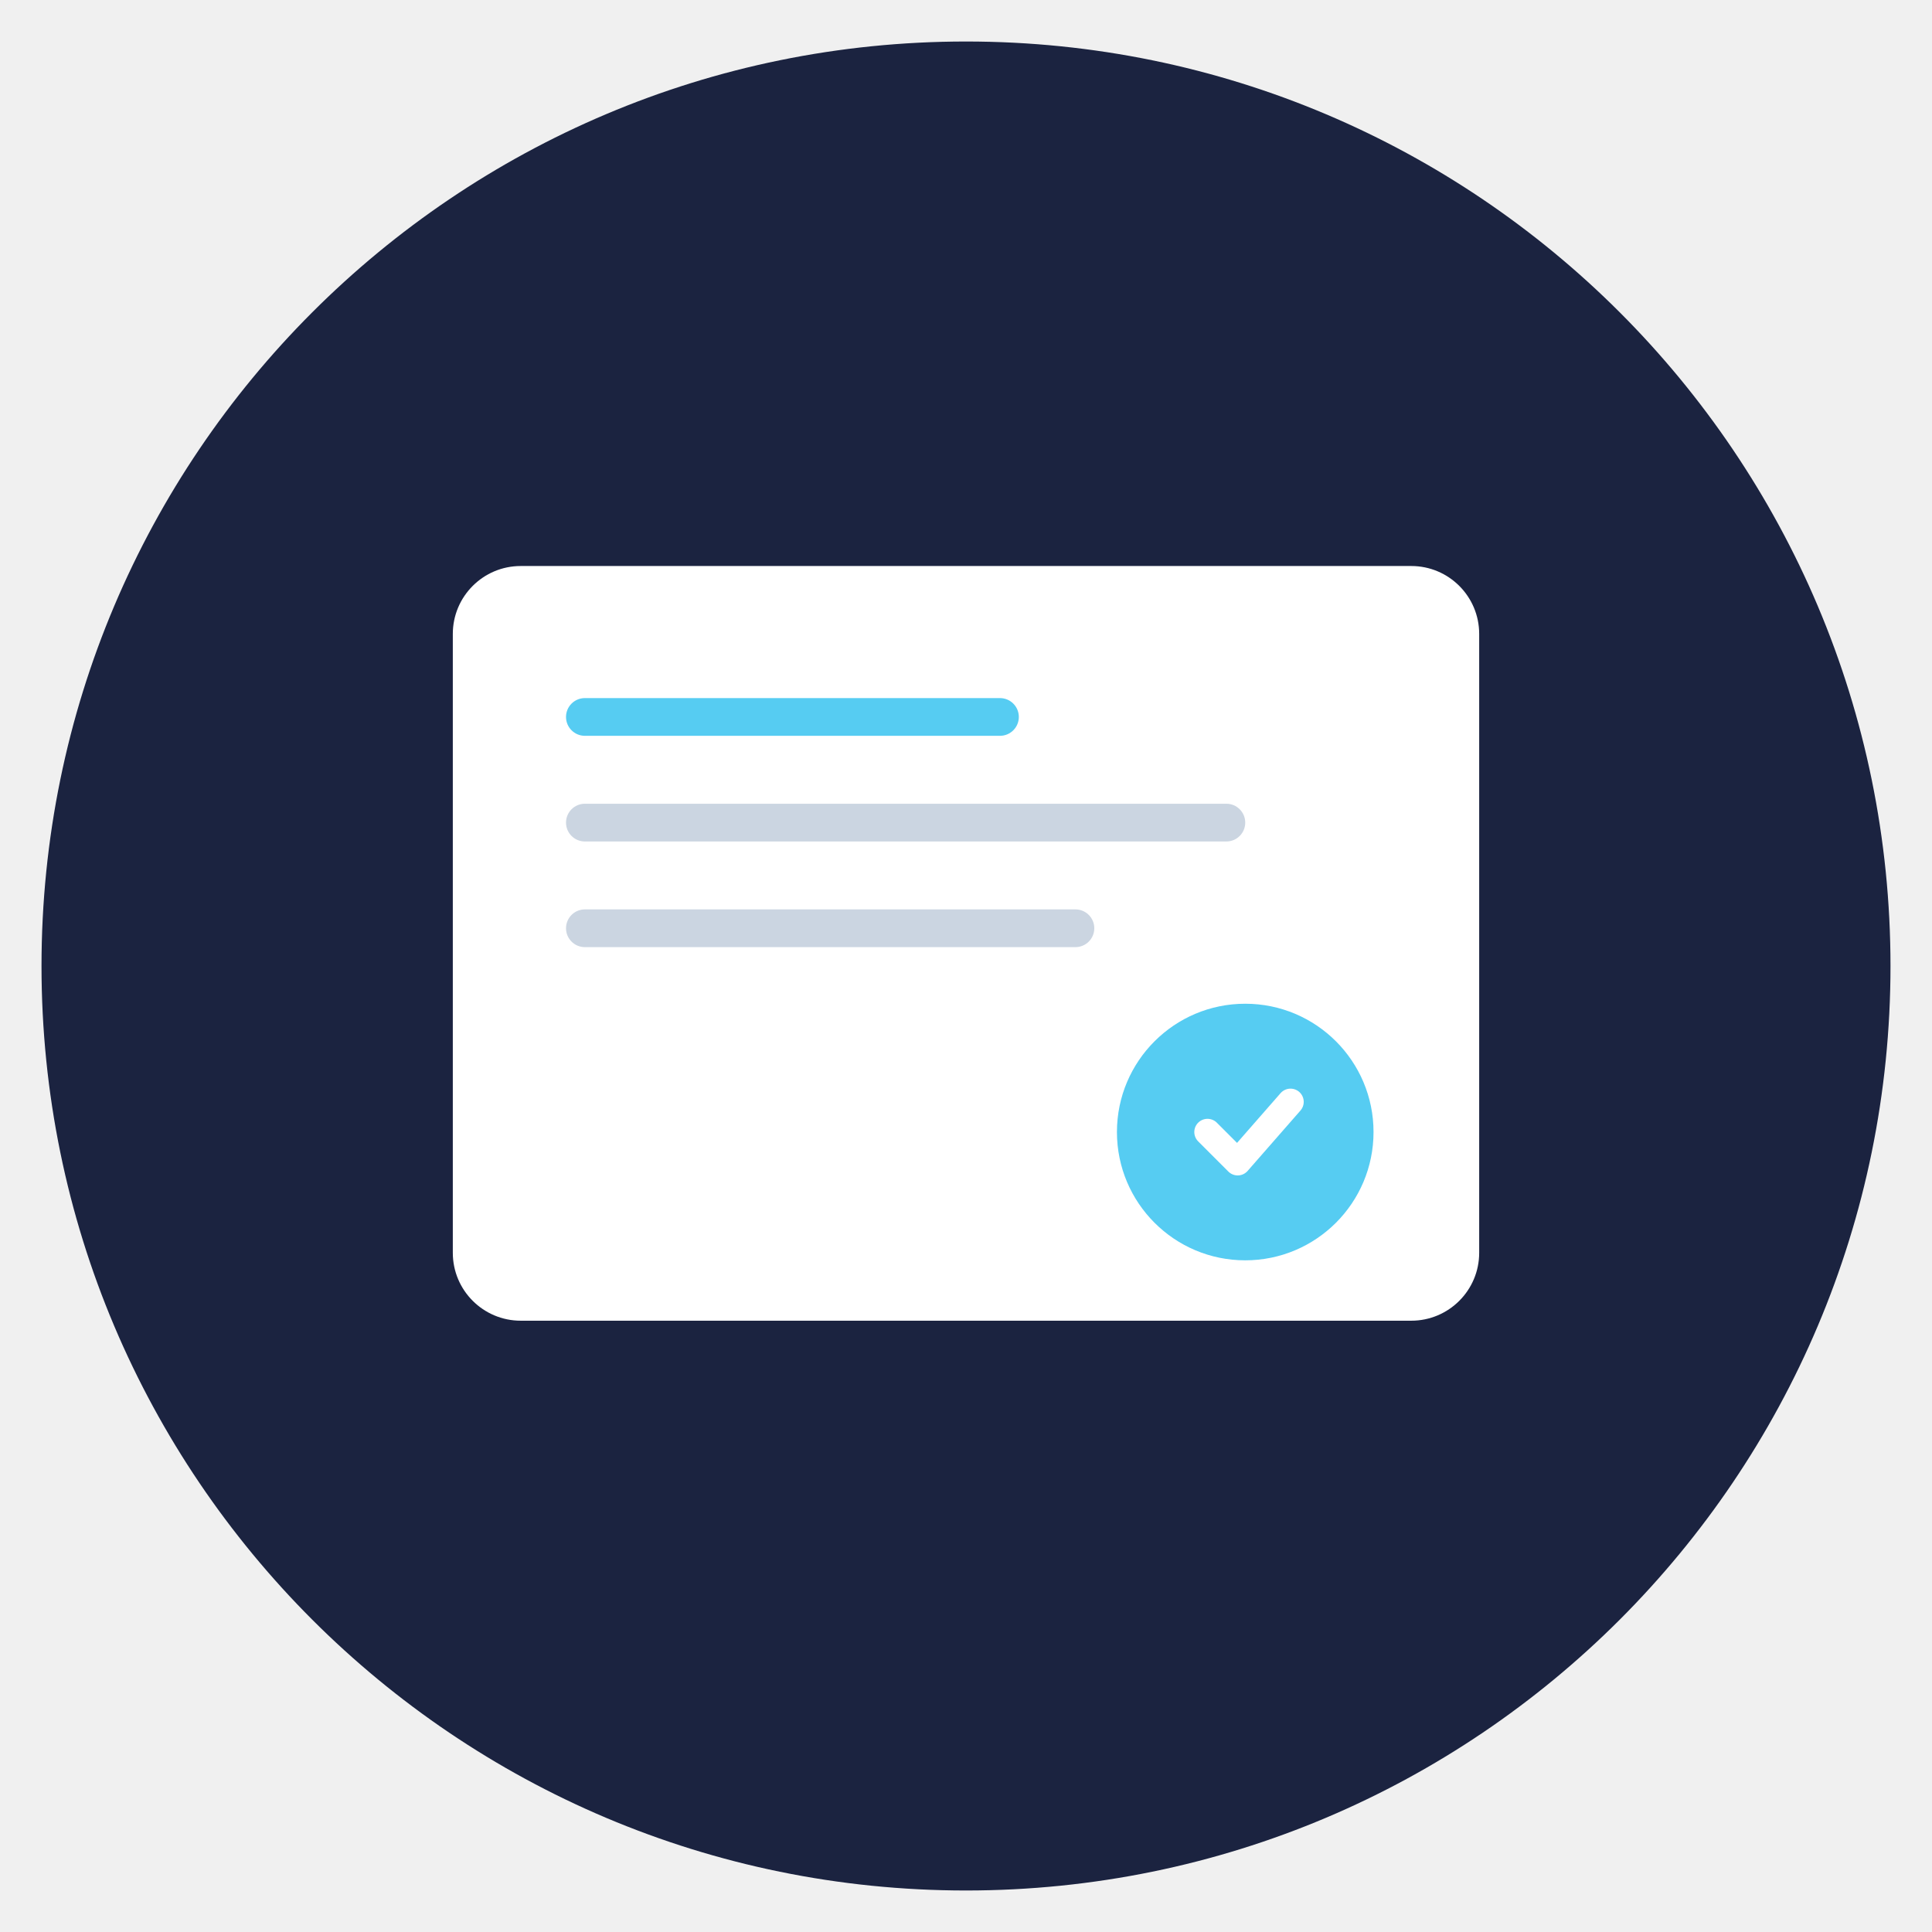
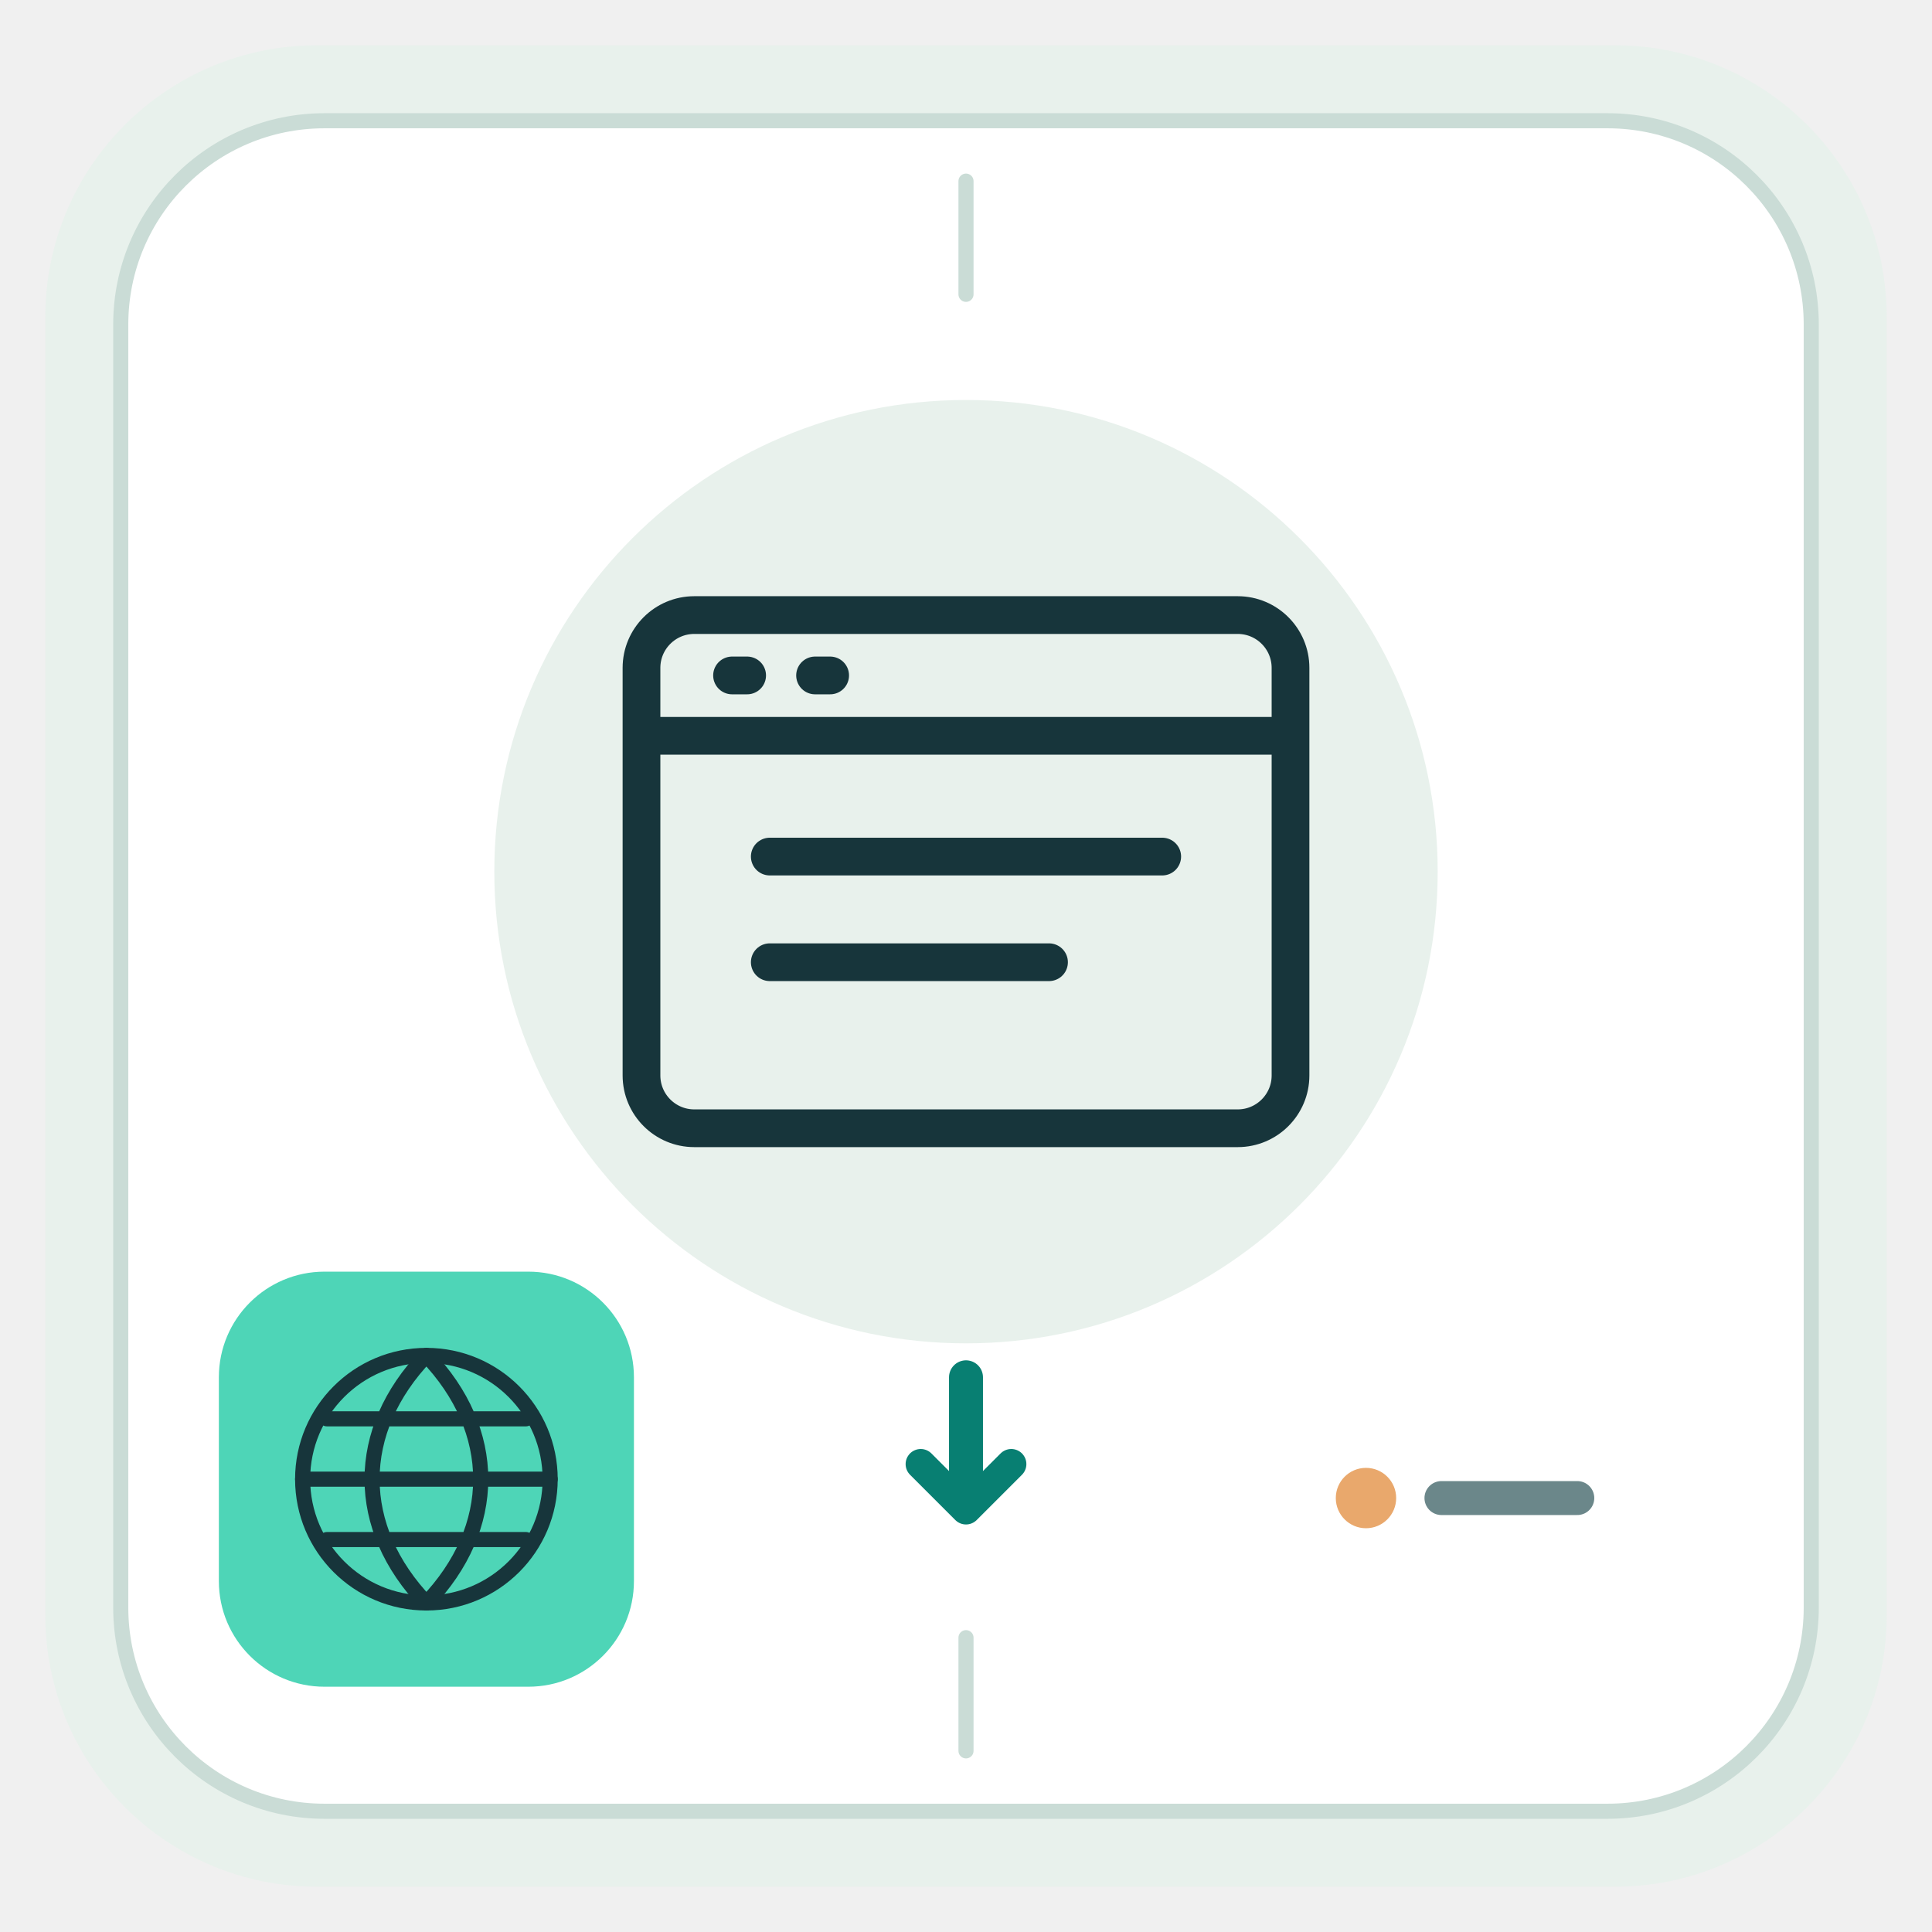
<svg xmlns="http://www.w3.org/2000/svg" viewBox="0 0 512 512" role="img" aria-labelledby="title description">
-   <circle cx="256" cy="256" r="245" fill="#1B2340" />
-   <rect x="120" y="150" width="272" height="200" rx="18" fill="#FFFFFF" />
-   <rect x="150" y="185" width="120" height="10" rx="5" fill="#56CCF2" />
-   <rect x="150" y="213" width="180" height="10" rx="5" fill="#CBD5E1" />
-   <rect x="150" y="241" width="140" height="10" rx="5" fill="#CBD5E1" />
-   <circle cx="330" cy="300" r="34" fill="#56CCF2" />
-   <path d="M320 300l8 8 14-16" fill="none" stroke="#FFFFFF" stroke-linecap="round" stroke-linejoin="round" stroke-width="7" />
+   <rect x="12" y="12" width="488" height="488" rx="72" fill="#E8F1EC" />
+   <rect x="32" y="32" width="448" height="448" rx="54" fill="#FFFFFF" stroke="#CADCD6" stroke-width="4" />
+   <path d="M256 48v30M256 434v30" stroke="#CADCD6" stroke-width="4" stroke-linecap="round" />
+   <circle cx="256" cy="231" r="125" fill="#E8F1EC" />
+   <g transform="translate(156 131) scale(2.00)" fill="none" stroke="#17353B" stroke-width="5" stroke-linecap="round" stroke-linejoin="round">
+     <rect x="7" y="16" width="86" height="68" rx="7" />
+     <path d="M8 32h84M19 24h2m9 0h2M24 48h52M24 62h37" />
+   </g>
+   <path d="M256 365v34" stroke="#087F72" stroke-width="9" stroke-linecap="round" />
+   <path d="m244 388 12 12 12-12" fill="none" stroke="#087F72" stroke-width="8" stroke-linecap="round" stroke-linejoin="round" />
+   <rect x="58" y="337" width="110" height="110" rx="28" fill="#4ED5B7" />
+   <g transform="translate(73 352) scale(0.80)" fill="none" stroke="#17353B" stroke-width="5" stroke-linecap="round" stroke-linejoin="round">
+     <circle cx="50" cy="50" r="41" />
+     <path d="M9 50h82M50 9c-24 25-24 57 0 82m0-82c24 25 24 57 0 82M17 30h66M17 70h66" />
+   </g>
+   <circle cx="362" cy="397" r="8" fill="#E9A86C" />
+   <path d="M382 397h36" stroke="#6B878A" stroke-width="9" stroke-linecap="round" />
</svg>
